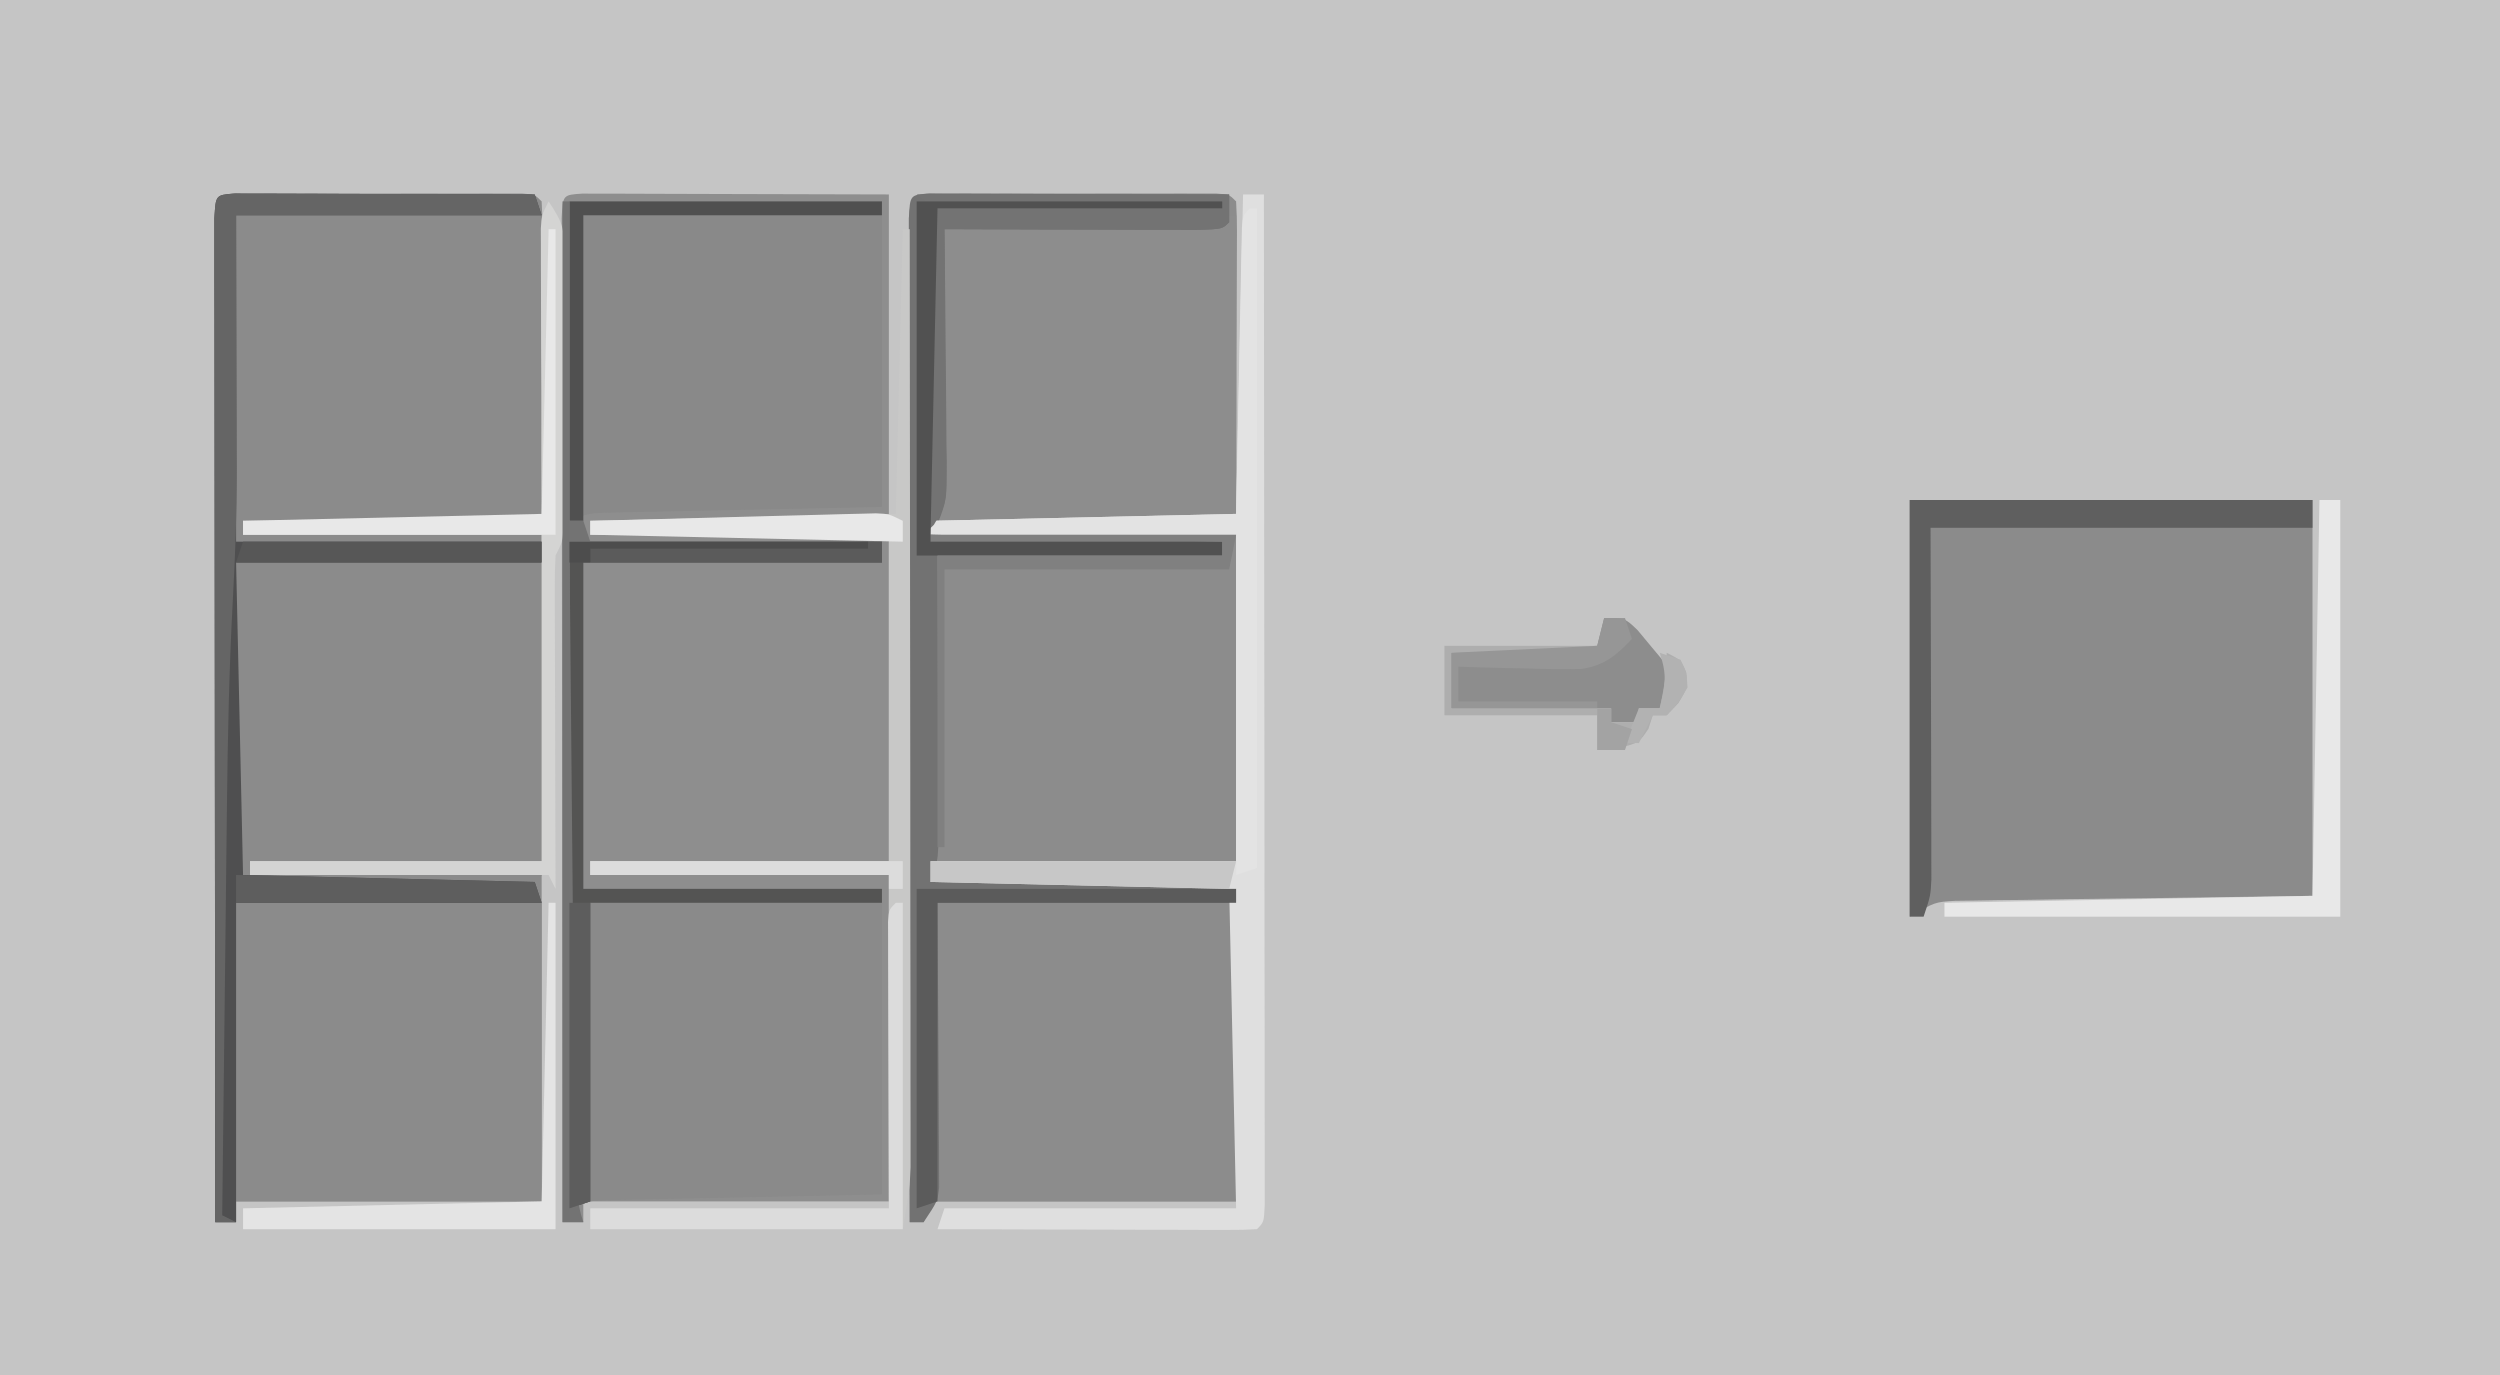
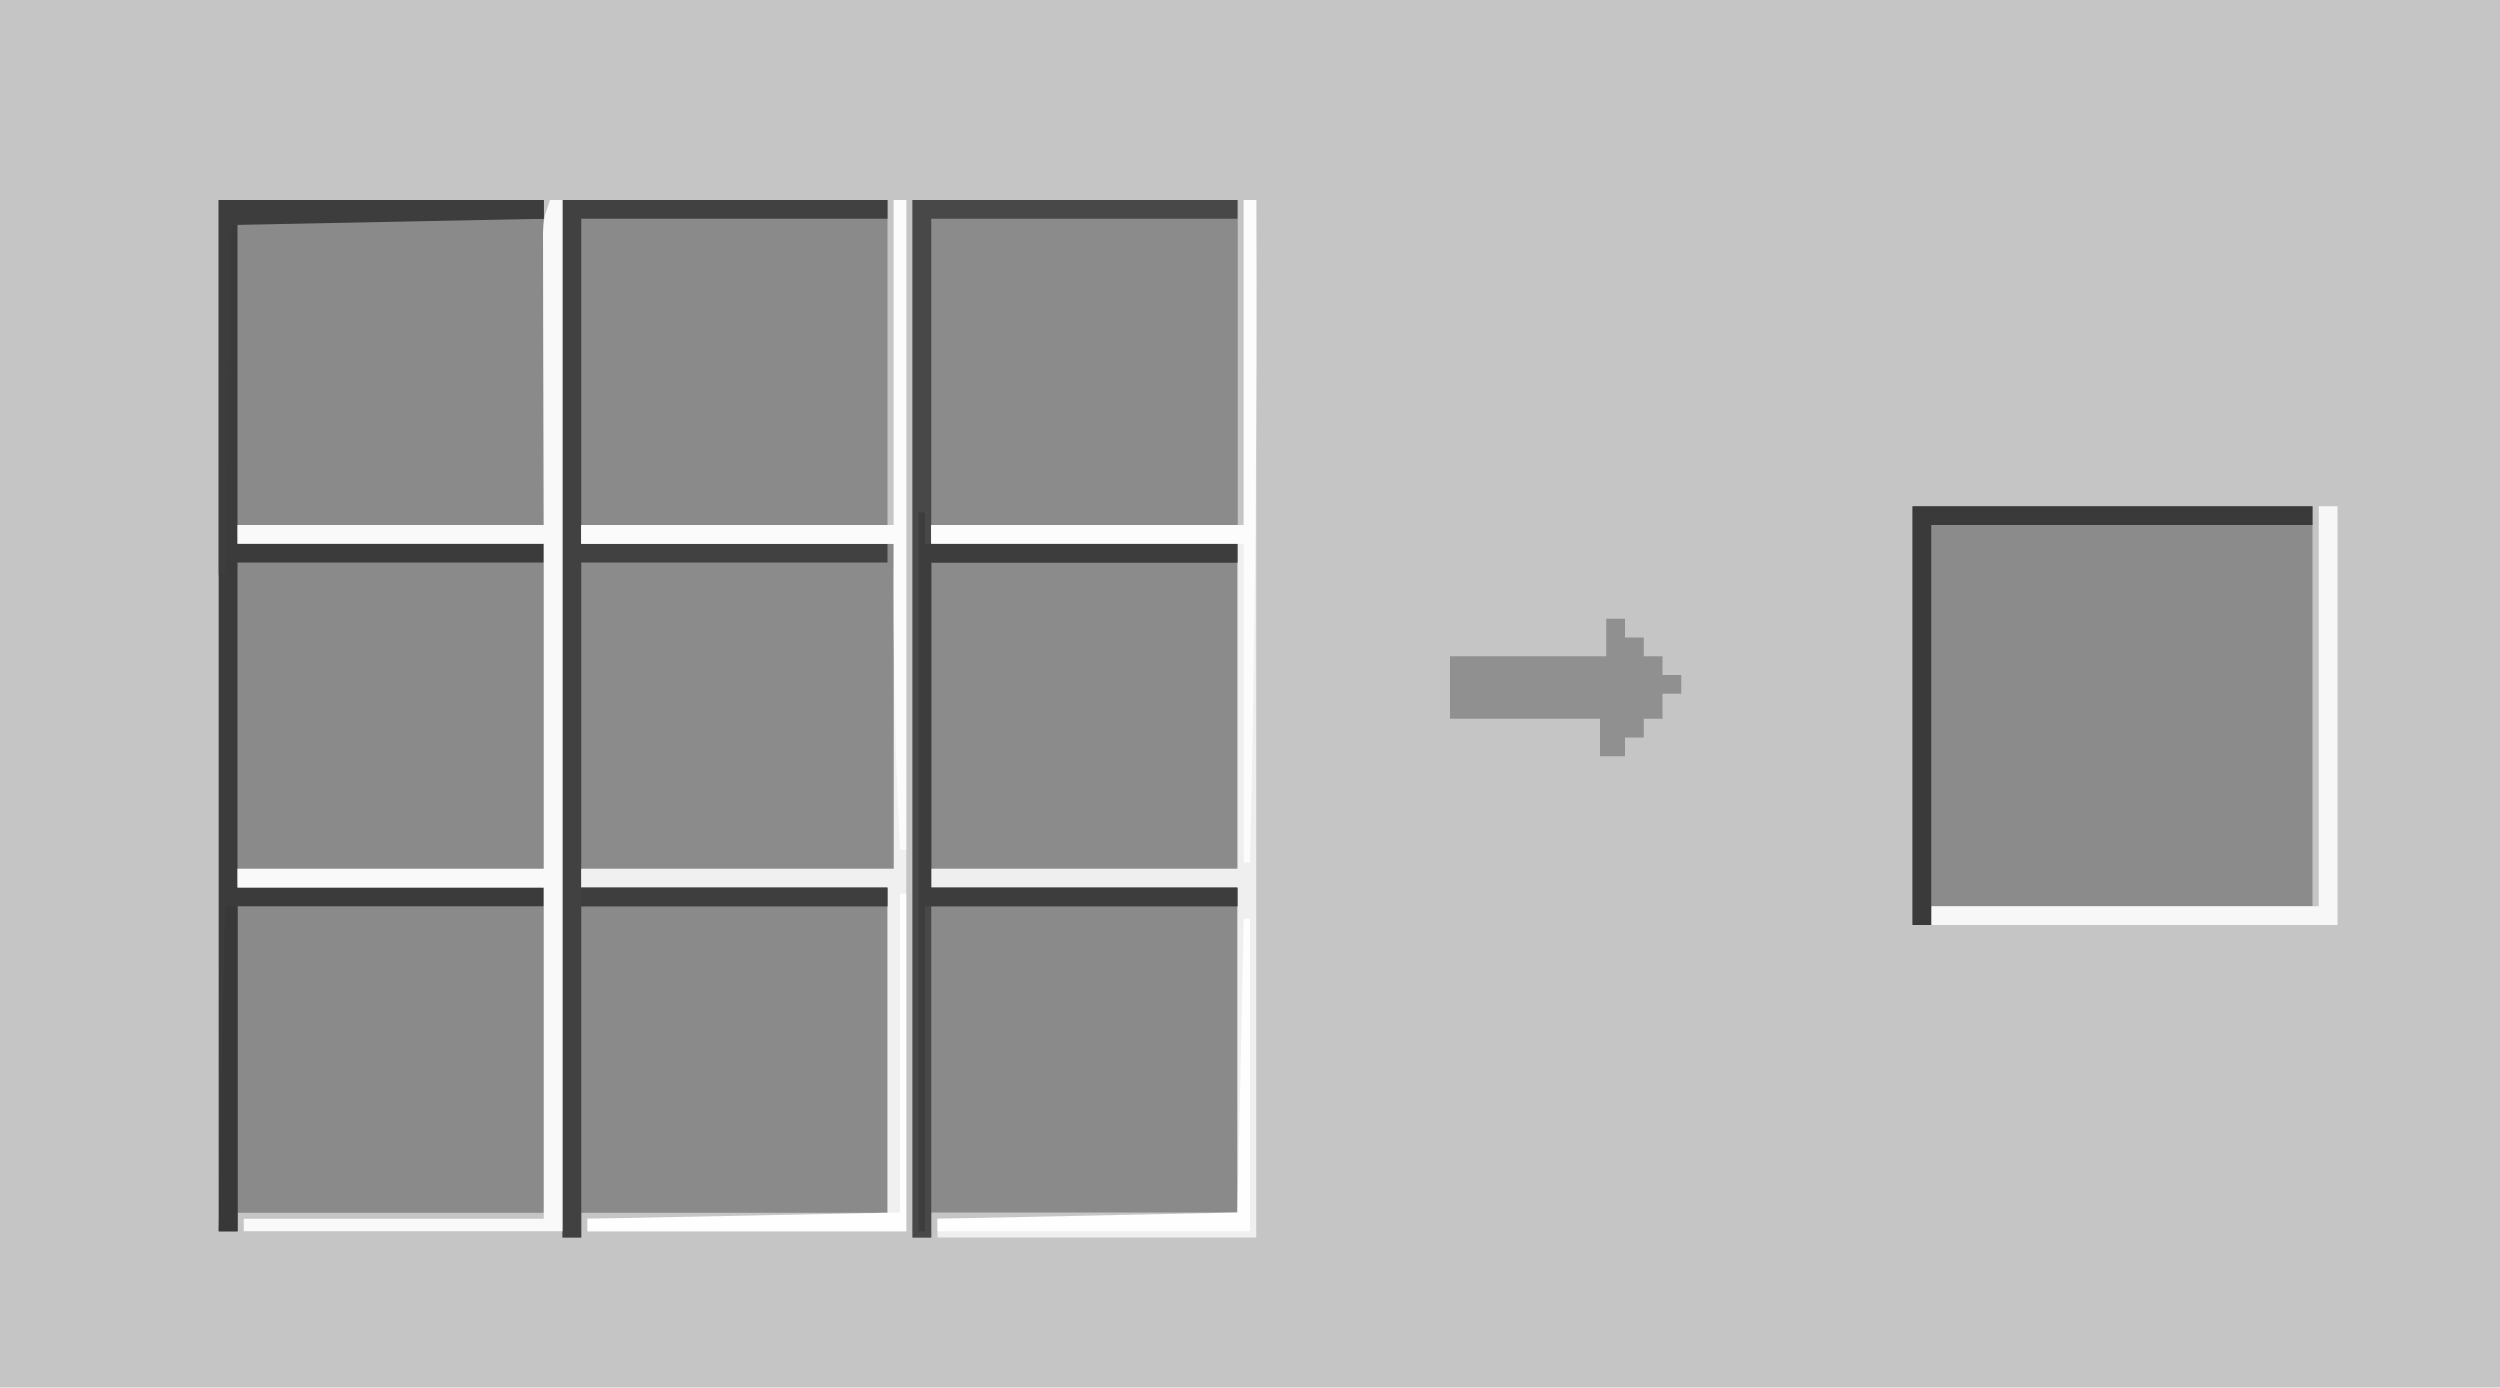
- <svg xmlns="http://www.w3.org/2000/svg" version="1.1" width="360" height="198">
-   <path d="M0 0 C118.8 0 237.6 0 360 0 C360 65.34 360 130.68 360 198 C241.2 198 122.4 198 0 198 C0 132.66 0 67.32 0 0 Z " fill="#C5C5C5" transform="translate(0,0)" />
-   <path d="M0 0 C1.35 -0 1.35 -0 2.72 -0.01 C4.18 -0.01 4.18 -0.01 5.68 -0 C6.67 -0 7.67 -0.01 8.69 -0.01 C10.8 -0.01 12.91 -0.01 15.02 -0 C18.26 0 21.5 -0 24.74 -0.01 C26.78 -0.01 28.82 -0.01 30.87 -0 C31.84 -0.01 32.82 -0.01 33.82 -0.01 C34.72 -0.01 35.62 -0 36.54 0 C37.73 0 37.73 0 38.95 0 C40.77 0.13 40.77 0.13 41.77 1.13 C41.86 2.57 41.89 4.02 41.89 5.47 C41.88 6.39 41.88 7.31 41.88 8.26 C41.88 9.26 41.87 10.26 41.87 11.29 C41.87 12.31 41.87 13.33 41.86 14.38 C41.86 17.65 41.85 20.92 41.83 24.19 C41.83 26.4 41.82 28.62 41.82 30.83 C41.81 36.26 41.79 41.7 41.77 47.13 C27.58 47.13 13.39 47.13 -1.23 47.13 C-1.23 47.79 -1.23 48.45 -1.23 49.13 C12.96 49.13 27.15 49.13 41.77 49.13 C41.77 64.64 41.77 80.15 41.77 96.13 C27.91 96.13 14.05 96.13 -0.23 96.13 C-0.23 96.79 -0.23 97.45 -0.23 98.13 C13.63 98.13 27.49 98.13 41.77 98.13 C41.77 113.64 41.77 129.15 41.77 145.13 C27.25 145.13 12.73 145.13 -2.23 145.13 C-2.23 146.12 -2.23 147.11 -2.23 148.13 C-3.22 148.13 -4.21 148.13 -5.23 148.13 C-5.25 128.98 -5.27 109.83 -5.28 90.68 C-5.29 81.79 -5.29 72.9 -5.3 64.01 C-5.31 56.26 -5.32 48.52 -5.32 40.77 C-5.32 36.67 -5.33 32.56 -5.33 28.46 C-5.34 24.6 -5.34 20.74 -5.34 16.88 C-5.34 15.46 -5.34 14.04 -5.35 12.62 C-5.35 10.69 -5.35 8.76 -5.35 6.83 C-5.35 5.75 -5.35 4.66 -5.35 3.55 C-5.14 -0.51 -3.64 0 0 0 Z " fill="#8B8B8B" transform="translate(36.22852,27.87061)" />
-   <path d="M0 0 C1.22 0 1.22 0 2.47 0.01 C3.87 0.01 3.87 0.01 5.3 0.01 C6.29 0.01 7.28 0.02 8.29 0.02 C9.65 0.02 9.65 0.02 11.03 0.03 C14.42 0.03 17.81 0.04 21.2 0.06 C28.77 0.08 36.33 0.1 44.13 0.12 C44.13 15.63 44.13 31.14 44.13 47.12 C29.94 47.12 15.75 47.12 1.13 47.12 C1.13 47.78 1.13 48.44 1.13 49.12 C15.32 49.12 29.51 49.12 44.13 49.12 C44.13 64.63 44.13 80.14 44.13 96.12 C29.94 96.12 15.75 96.12 1.13 96.12 C1.13 96.78 1.13 97.44 1.13 98.12 C15.32 98.12 29.51 98.12 44.13 98.12 C44.13 113.63 44.13 129.14 44.13 145.12 C29.61 145.12 15.09 145.12 0.13 145.12 C0.13 146.11 0.13 147.1 0.13 148.12 C-0.86 148.12 -1.85 148.12 -2.87 148.12 C-2.89 128.97 -2.91 109.82 -2.92 90.67 C-2.92 81.78 -2.93 72.89 -2.94 64 C-2.95 56.25 -2.96 48.51 -2.96 40.76 C-2.96 36.66 -2.97 32.55 -2.97 28.45 C-2.98 24.59 -2.98 20.73 -2.98 16.87 C-2.98 15.45 -2.98 14.03 -2.99 12.61 C-2.99 10.68 -2.99 8.75 -2.99 6.82 C-2.99 5.74 -2.99 4.65 -2.99 3.54 C-2.82 0.18 -2.82 0.18 0 0 Z " fill="#8E8E8E" transform="translate(83.86659,27.87975)" />
-   <path d="M0 0 C1.35 -0 1.35 -0 2.72 -0.01 C4.18 -0.01 4.18 -0.01 5.68 -0 C6.67 -0 7.67 -0.01 8.69 -0.01 C10.8 -0.01 12.91 -0.01 15.02 -0 C18.26 0 21.5 -0 24.74 -0.01 C26.78 -0.01 28.82 -0.01 30.87 -0 C31.84 -0.01 32.82 -0.01 33.82 -0.01 C34.72 -0.01 35.62 -0 36.54 0 C37.73 0 37.73 0 38.95 0 C40.77 0.13 40.77 0.13 41.77 1.13 C41.86 2.57 41.89 4.02 41.89 5.47 C41.88 6.39 41.88 7.31 41.88 8.26 C41.88 9.26 41.87 10.26 41.87 11.29 C41.87 12.31 41.87 13.33 41.86 14.38 C41.86 17.65 41.85 20.92 41.83 24.19 C41.83 26.4 41.82 28.62 41.82 30.83 C41.81 36.26 41.79 41.7 41.77 47.13 C27.25 47.13 12.73 47.13 -2.23 47.13 C-2.23 47.79 -2.23 48.45 -2.23 49.13 C12.29 49.13 26.81 49.13 41.77 49.13 C41.77 64.64 41.77 80.15 41.77 96.13 C27.25 96.13 12.73 96.13 -2.23 96.13 C-2.23 97.12 -2.23 98.11 -2.23 99.13 C-0.93 99.12 0.37 99.12 1.7 99.11 C6.5 99.1 11.29 99.08 16.09 99.07 C18.17 99.07 20.25 99.06 22.32 99.05 C25.31 99.04 28.29 99.04 31.27 99.03 C32.67 99.02 32.67 99.02 34.1 99.02 C34.96 99.02 35.82 99.02 36.71 99.02 C37.47 99.01 38.23 99.01 39.02 99.01 C40.77 99.13 40.77 99.13 41.77 100.13 C41.86 101.54 41.89 102.96 41.89 104.37 C41.88 105.27 41.88 106.18 41.88 107.1 C41.88 108.08 41.87 109.06 41.87 110.07 C41.87 111.07 41.87 112.07 41.86 113.09 C41.86 116.29 41.85 119.49 41.83 122.69 C41.83 124.86 41.82 127.02 41.82 129.18 C41.81 134.5 41.79 139.81 41.77 145.13 C27.25 145.13 12.73 145.13 -2.23 145.13 C-2.56 146.12 -2.89 147.11 -3.23 148.13 C-3.89 148.13 -4.55 148.13 -5.23 148.13 C-5.25 128.98 -5.27 109.83 -5.28 90.68 C-5.29 81.79 -5.29 72.9 -5.3 64.01 C-5.31 56.26 -5.32 48.52 -5.32 40.77 C-5.32 36.67 -5.33 32.56 -5.33 28.46 C-5.34 24.6 -5.34 20.74 -5.34 16.88 C-5.34 15.46 -5.34 14.04 -5.35 12.62 C-5.35 10.69 -5.35 8.76 -5.35 6.83 C-5.35 5.75 -5.35 4.66 -5.35 3.55 C-5.14 -0.51 -3.64 0 0 0 Z " fill="#8C8C8C" transform="translate(136.2285,27.87061)" />
-   <path d="M0 0 C19.14 0 38.28 0 58 0 C58 18.81 58 37.62 58 57 C31.25 57.38 31.25 57.38 22.82 57.48 C20.61 57.51 18.41 57.55 16.2 57.59 C14.48 57.6 14.48 57.6 12.73 57.62 C11.64 57.64 10.54 57.66 9.41 57.68 C8.46 57.69 7.51 57.71 6.53 57.72 C3.64 57.89 3.64 57.89 0 60 C0 40.2 0 20.4 0 0 Z " fill="#8B8B8B" transform="translate(275,72)" />
-   <path d="M0 0 C14.85 0 29.7 0 45 0 C45 0.99 45 1.98 45 3 C30.81 3 16.62 3 2 3 C2 18.51 2 34.02 2 50 C16.19 50 30.38 50 45 50 C45 64.52 45 79.04 45 94 C24.19 94.44 24.19 94.44 17.63 94.57 C15.91 94.61 14.2 94.64 12.48 94.68 C11.14 94.71 11.14 94.71 9.78 94.73 C8.5 94.76 8.5 94.76 7.2 94.79 C6.09 94.82 6.09 94.82 4.96 94.84 C2.78 94.94 2.78 94.94 0 96 C0 64.32 0 32.64 0 0 Z " fill="#8A8A8A" transform="translate(82,78)" />
-   <path d="M0 0 C14.85 0 29.7 0 45 0 C45 14.52 45 29.04 45 44 C24.19 44.44 24.19 44.44 17.63 44.57 C15.91 44.61 14.2 44.64 12.48 44.68 C11.59 44.7 10.7 44.72 9.78 44.73 C8.93 44.75 8.07 44.77 7.2 44.79 C6.09 44.82 6.09 44.82 4.96 44.84 C2.78 44.94 2.78 44.94 0 46 C0 30.82 0 15.64 0 0 Z " fill="#898989" transform="translate(82,29)" />
-   <path d="M0 0 C14.52 0 29.04 0 44 0 C44 14.19 44 28.38 44 43 C30.14 43 16.28 43 2 43 C2 43.66 2 44.32 2 45 C15.86 45 29.72 45 44 45 C43.5 45.99 43.5 45.99 43 47 C37.04 46.88 31.07 46.76 25.11 46.63 C23.08 46.58 21.05 46.54 19.02 46.5 C16.11 46.45 13.2 46.38 10.29 46.32 C9.37 46.3 8.46 46.28 7.52 46.27 C1.11 46.11 1.11 46.11 0 45 C-0.09 43.59 -0.12 42.17 -0.11 40.76 C-0.11 39.85 -0.11 38.95 -0.11 38.03 C-0.11 37.05 -0.1 36.07 -0.1 35.06 C-0.1 34.06 -0.09 33.06 -0.09 32.04 C-0.09 28.84 -0.08 25.64 -0.06 22.44 C-0.06 20.27 -0.05 18.11 -0.05 15.95 C-0.04 10.63 -0.02 5.32 0 0 Z " fill="#8B8B8B" transform="translate(34,81)" />
-   <path d="M0 0 C14.52 0 29.04 0 44 0 C44 14.19 44 28.38 44 43 C29.48 43 14.96 43 0 43 C0 28.81 0 14.62 0 0 Z " fill="#8B8B8B" transform="translate(34,130)" />
-   <path d="M0 0 C14.19 0 28.38 0 43 0 C43 14.19 43 28.38 43 43 C28.81 43 14.62 43 0 43 C0 28.81 0 14.62 0 0 Z " fill="#8C8C8C" transform="translate(135,130)" />
-   <path d="M0 0 C0.33 0 0.66 0 1 0 C1 14.52 1 29.04 1 44 C-13.19 44 -27.38 44 -42 44 C-41.67 30.14 -41.34 16.28 -41 2 C-21.06 1.56 -21.06 1.56 -14.76 1.43 C-13.12 1.39 -11.49 1.36 -9.85 1.32 C-8.99 1.3 -8.13 1.28 -7.25 1.27 C-3.3 1.55 -3.3 1.55 0 0 Z " fill="#8D8D8D" transform="translate(177,31)" />
-   <path d="M0 0 C0.8 0 1.59 0 2.42 0.01 C3.32 0.01 4.22 0.01 5.15 0.01 C6.12 0.01 7.1 0.02 8.11 0.02 C9.11 0.02 10.11 0.03 11.14 0.03 C14.33 0.03 17.53 0.05 20.73 0.06 C22.9 0.06 25.06 0.07 27.22 0.07 C32.54 0.08 37.86 0.1 43.17 0.12 C43.17 1.44 43.17 2.76 43.17 4.12 C42.17 5.12 42.17 5.12 38.39 5.23 C36.7 5.23 35.01 5.23 33.32 5.22 C31.99 5.22 31.99 5.22 30.64 5.21 C27.79 5.21 24.95 5.2 22.11 5.18 C20.19 5.18 18.26 5.17 16.34 5.17 C11.62 5.16 6.89 5.14 2.17 5.12 C2.18 6.31 2.19 7.49 2.2 8.71 C2.24 13.12 2.26 17.53 2.28 21.94 C2.29 23.84 2.3 25.75 2.32 27.65 C2.35 30.4 2.36 33.14 2.37 35.88 C2.38 36.73 2.39 37.58 2.4 38.46 C2.4 39.26 2.4 40.06 2.4 40.88 C2.4 41.58 2.41 42.28 2.41 43 C2.17 45.12 2.17 45.12 0.17 50.12 C14.03 50.12 27.89 50.12 42.17 50.12 C42.17 50.78 42.17 51.44 42.17 52.12 C28.64 52.12 15.11 52.12 1.17 52.12 C1.18 55.26 1.19 58.4 1.21 61.64 C1.21 64.68 1.22 67.72 1.23 70.75 C1.23 72.87 1.24 74.98 1.25 77.1 C1.26 80.13 1.26 83.17 1.27 86.2 C1.27 87.15 1.28 88.1 1.28 89.07 C1.28 89.95 1.28 90.83 1.28 91.74 C1.29 92.52 1.29 93.29 1.29 94.09 C1.17 96.12 1.17 96.12 0.17 99.12 C14.36 99.12 28.55 99.12 43.17 99.12 C43.5 100.11 43.83 101.1 44.17 102.12 C29.98 102.12 15.79 102.12 1.17 102.12 C1.25 116.14 1.25 116.14 1.35 130.15 C1.36 131.91 1.36 133.66 1.37 135.42 C1.38 136.79 1.38 136.79 1.4 138.19 C1.4 139.06 1.4 139.93 1.4 140.83 C1.4 141.59 1.41 142.35 1.41 143.13 C1.17 145.12 1.17 145.12 -0.83 148.12 C-1.49 148.12 -2.15 148.12 -2.83 148.12 C-2.85 128.97 -2.87 109.82 -2.88 90.67 C-2.89 81.78 -2.89 72.89 -2.9 64 C-2.91 56.25 -2.92 48.51 -2.92 40.76 C-2.92 36.66 -2.93 32.55 -2.93 28.45 C-2.94 24.59 -2.94 20.73 -2.94 16.87 C-2.94 15.45 -2.94 14.03 -2.95 12.61 C-2.95 10.68 -2.95 8.75 -2.95 6.82 C-2.95 5.74 -2.95 4.65 -2.95 3.54 C-2.78 0.18 -2.78 0.18 0 0 Z " fill="#727272" transform="translate(133.8286,27.87975)" />
-   <path d="M0 0 C0.99 0 1.98 0 3 0 C3.02 19.28 3.04 38.56 3.05 57.84 C3.06 66.79 3.06 75.74 3.08 84.69 C3.09 92.49 3.09 100.29 3.09 108.09 C3.1 112.22 3.1 116.35 3.11 120.49 C3.11 124.37 3.11 128.25 3.11 132.14 C3.11 133.57 3.12 135 3.12 136.43 C3.12 138.37 3.12 140.32 3.12 142.26 C3.12 143.35 3.12 144.44 3.12 145.57 C3 148 3 148 2 149 C0.56 149.09 -0.89 149.12 -2.34 149.11 C-3.72 149.11 -3.72 149.11 -5.13 149.11 C-6.13 149.11 -7.13 149.1 -8.16 149.1 C-9.18 149.1 -10.2 149.09 -11.25 149.09 C-14.52 149.09 -17.79 149.08 -21.06 149.06 C-23.27 149.06 -25.49 149.05 -27.7 149.05 C-33.13 149.04 -38.57 149.02 -44 149 C-43.67 148.01 -43.34 147.02 -43 146 C-29.14 146 -15.28 146 -1 146 C-1.33 130.82 -1.66 115.64 -2 100 C-16.19 99.67 -30.38 99.34 -45 99 C-45 98.01 -45 97.02 -45 96 C-30.48 96 -15.96 96 -1 96 C-1 80.49 -1 64.98 -1 49 C-15.52 49 -30.04 49 -45 49 C-45 48.34 -45 47.68 -45 47 C-30.48 46.67 -15.96 46.34 -1 46 C-0.67 30.82 -0.34 15.64 0 0 Z " fill="#DFDFDF" transform="translate(179,28)" />
-   <path d="M0 0 C0.8 0 1.59 0 2.42 0.01 C3.32 0.01 4.22 0.01 5.15 0.01 C6.12 0.01 7.1 0.02 8.11 0.02 C9.11 0.02 10.11 0.03 11.14 0.03 C14.33 0.03 17.53 0.05 20.73 0.06 C22.9 0.06 25.06 0.07 27.22 0.07 C32.54 0.08 37.86 0.1 43.17 0.12 C43.67 1.61 43.67 1.61 44.17 3.12 C29.65 3.12 15.13 3.12 0.17 3.12 C0.17 18.63 0.17 34.14 0.17 50.12 C14.69 50.12 29.21 50.12 44.17 50.12 C44.17 51.11 44.17 52.1 44.17 53.12 C29.65 53.12 15.13 53.12 0.17 53.12 C0.5 67.97 0.83 82.82 1.17 98.12 C15.03 98.45 28.89 98.78 43.17 99.12 C43.5 100.11 43.83 101.1 44.17 102.12 C29.65 102.12 15.13 102.12 0.17 102.12 C0.17 117.3 0.17 132.48 0.17 148.12 C-0.82 148.12 -1.81 148.12 -2.83 148.12 C-2.85 128.97 -2.87 109.82 -2.88 90.67 C-2.89 81.78 -2.89 72.89 -2.9 64 C-2.91 56.25 -2.92 48.51 -2.92 40.76 C-2.92 36.66 -2.93 32.55 -2.93 28.45 C-2.94 24.59 -2.94 20.73 -2.94 16.87 C-2.94 15.45 -2.94 14.03 -2.95 12.61 C-2.95 10.68 -2.95 8.75 -2.95 6.82 C-2.95 5.74 -2.95 4.65 -2.95 3.54 C-2.78 0.18 -2.78 0.18 0 0 Z " fill="#4F4F50" transform="translate(33.82863,27.87975)" />
-   <path d="M0 0 C0.33 0 0.66 0 1 0 C1.02 17.89 1.04 35.78 1.05 53.67 C1.06 61.97 1.06 70.28 1.08 78.59 C1.09 85.83 1.09 93.07 1.09 100.31 C1.1 104.14 1.1 107.98 1.11 111.81 C1.11 115.42 1.11 119.03 1.11 122.64 C1.11 124.59 1.12 126.54 1.12 128.5 C1.12 129.67 1.12 130.83 1.12 132.04 C1.12 133.05 1.12 134.06 1.12 135.11 C1 138 1 138 0 144 C-14.85 144 -29.7 144 -45 144 C-45 143.01 -45 142.02 -45 141 C-30.81 141 -16.62 141 -2 141 C-2 125.16 -2 109.32 -2 93 C-16.19 93 -30.38 93 -45 93 C-45 92.34 -45 91.68 -45 91 C-30.81 91 -16.62 91 -2 91 C-2 75.49 -2 59.98 -2 44 C-16.19 44 -30.38 44 -45 44 C-45 43.34 -45 42.68 -45 42 C-30.48 41.67 -15.96 41.34 -1 41 C-0.67 27.47 -0.34 13.94 0 0 Z " fill="#C8C8C7" transform="translate(130,33)" />
-   <path d="M0 0 C14.85 0 29.7 0 45 0 C45 0.99 45 1.98 45 3 C30.81 3 16.62 3 2 3 C2 18.51 2 34.02 2 50 C16.19 50 30.38 50 45 50 C45 50.66 45 51.32 45 52 C31.14 52 17.28 52 3 52 C3 66.19 3 80.38 3 95 C1.52 95.5 1.52 95.5 0 96 C0 64.32 0 32.64 0 0 Z " fill="#545453" transform="translate(82,78)" />
-   <path d="M0 0 C2.11 3.17 2.25 3.92 2.24 7.53 C2.25 8.9 2.25 8.9 2.25 10.3 C2.25 11.29 2.24 12.27 2.23 13.29 C2.23 14.3 2.23 15.31 2.23 16.35 C2.23 18.49 2.22 20.63 2.21 22.77 C2.19 26.05 2.19 29.34 2.19 32.62 C2.18 34.7 2.17 36.77 2.17 38.85 C2.17 39.83 2.17 40.82 2.16 41.84 C2.16 42.75 2.15 43.66 2.15 44.6 C2.14 45.8 2.14 45.8 2.13 47.03 C2 49 2 49 1 51 C0.91 52.54 0.88 54.09 0.89 55.63 C0.89 56.59 0.89 57.55 0.89 58.54 C0.89 59.58 0.9 60.62 0.9 61.7 C0.9 62.76 0.91 63.82 0.91 64.92 C0.91 68.32 0.92 71.72 0.94 75.12 C0.94 77.43 0.95 79.73 0.95 82.04 C0.96 87.69 0.98 93.35 1 99 C0.67 98.34 0.34 97.68 0 97 C-14.19 97 -28.38 97 -43 97 C-43 96.34 -43 95.68 -43 95 C-29.14 95 -15.28 95 -1 95 C-1 79.49 -1 63.98 -1 48 C-15.19 48 -29.38 48 -44 48 C-44 47.34 -44 46.68 -44 46 C-29.81 46 -15.62 46 -1 46 C-1.01 42.85 -1.02 39.69 -1.04 36.45 C-1.04 33.4 -1.05 30.36 -1.05 27.31 C-1.06 25.19 -1.07 23.07 -1.08 20.95 C-1.09 17.91 -1.09 14.86 -1.1 11.82 C-1.1 10.87 -1.11 9.92 -1.11 8.94 C-1.11 8.05 -1.11 7.17 -1.11 6.27 C-1.12 5.49 -1.12 4.71 -1.12 3.91 C-1 2 -1 2 0 0 Z " fill="#D4D4D3" transform="translate(79,29)" />
-   <path d="M0 0 C0.8 0 1.59 0 2.42 0.01 C3.32 0.01 4.22 0.01 5.15 0.01 C6.12 0.01 7.1 0.02 8.11 0.02 C9.11 0.02 10.11 0.03 11.14 0.03 C14.33 0.03 17.53 0.05 20.73 0.06 C22.9 0.06 25.06 0.07 27.22 0.07 C32.54 0.08 37.86 0.1 43.17 0.12 C43.67 1.61 43.67 1.61 44.17 3.12 C29.65 3.12 15.13 3.12 0.17 3.12 C0.21 17.36 0.21 17.36 0.26 31.6 C0.26 33.43 0.27 35.27 0.27 37.1 C0.27 38 0.28 38.89 0.28 39.8 C0.29 46.11 0.02 52.39 -0.31 58.68 C-0.84 68.5 -1.04 78.3 -1.15 88.14 C-1.17 89.86 -1.19 91.58 -1.21 93.3 C-1.26 97.75 -1.31 102.2 -1.36 106.65 C-1.41 111.22 -1.47 115.8 -1.52 120.37 C-1.63 129.29 -1.73 138.2 -1.83 147.12 C-1.17 147.45 -0.51 147.78 0.17 148.12 C-0.82 148.12 -1.81 148.12 -2.83 148.12 C-2.85 128.97 -2.87 109.82 -2.88 90.67 C-2.89 81.78 -2.89 72.89 -2.9 64 C-2.91 56.25 -2.92 48.51 -2.92 40.76 C-2.92 36.66 -2.93 32.55 -2.93 28.45 C-2.94 24.59 -2.94 20.73 -2.94 16.87 C-2.94 15.45 -2.94 14.03 -2.95 12.61 C-2.95 10.68 -2.95 8.75 -2.95 6.82 C-2.95 5.74 -2.95 4.65 -2.95 3.54 C-2.78 0.18 -2.78 0.18 0 0 Z " fill="#656565" transform="translate(33.82863,27.87975)" />
-   <path d="M0 0 C19.14 0 38.28 0 58 0 C58 1.32 58 2.64 58 4 C39.85 4 21.7 4 3 4 C3.04 21.31 3.04 21.31 3.09 38.61 C3.09 40.78 3.1 42.95 3.1 45.11 C3.1 46.24 3.11 47.37 3.11 48.53 C3.11 49.61 3.11 50.69 3.11 51.79 C3.12 52.73 3.12 53.66 3.12 54.63 C3 57 3 57 2 60 C1.34 60 0.68 60 0 60 C0 40.2 0 20.4 0 0 Z " fill="#5F5F5F" transform="translate(275,72)" />
-   <path d="M0 0 C0.33 0 0.66 0 1 0 C1 31.35 1 62.7 1 95 C0.01 95.33 -0.98 95.66 -2 96 C-2 79.83 -2 63.66 -2 47 C-16.52 47 -31.04 47 -46 47 C-46 46.34 -46 45.68 -46 45 C-31.48 44.67 -16.96 44.34 -2 44 C-1.71 29.89 -1.71 29.89 -1.43 15.79 C-1.39 14.03 -1.36 12.27 -1.32 10.5 C-1.3 9.58 -1.28 8.66 -1.27 7.71 C-1.25 6.83 -1.23 5.96 -1.21 5.06 C-1.19 4.3 -1.17 3.54 -1.16 2.75 C-1 1 -1 1 0 0 Z " fill="#E3E3E3" transform="translate(180,30)" />
-   <path d="M0 0 C0.99 0 1.98 0 3 0 C3 19.8 3 39.6 3 60 C-15.81 60 -34.62 60 -54 60 C-54 59.34 -54 58.68 -54 58 C-36.51 57.67 -19.02 57.34 -1 57 C-0.67 38.19 -0.34 19.38 0 0 Z " fill="#E8E8E8" transform="translate(334,72)" />
-   <path d="M0 0 C3 0 3 0 4.82 1.75 C5.75 2.86 5.75 2.86 6.69 4 C7.31 4.74 7.93 5.48 8.57 6.25 C9.28 7.12 9.28 7.12 10 8 C9.34 9.65 8.68 11.3 8 13 C7.01 13 6.02 13 5 13 C5 13.66 5 14.32 5 15 C3.68 15 2.36 15 1 15 C1 14.34 1 13.68 1 13 C-6.59 13 -14.18 13 -22 13 C-22 10.36 -22 7.72 -22 5 C-11.6 4.5 -11.6 4.5 -1 4 C-0.67 2.68 -0.34 1.36 0 0 Z " fill="#8D8D8D" transform="translate(231,89)" />
-   <path d="M0 0 C14.85 0 29.7 0 45 0 C45 1.32 45 2.64 45 4 C44 5 44 5 40.21 5.11 C38.53 5.11 36.84 5.11 35.15 5.1 C33.82 5.1 33.82 5.1 32.47 5.09 C29.62 5.09 26.78 5.08 23.94 5.06 C22.01 5.06 20.09 5.05 18.17 5.05 C13.45 5.04 8.72 5.02 4 5 C4.02 6.19 4.03 7.38 4.05 8.61 C4.1 13.03 4.14 17.45 4.16 21.87 C4.18 23.78 4.2 25.7 4.23 27.61 C4.26 30.36 4.28 33.11 4.29 35.86 C4.31 36.71 4.32 37.57 4.34 38.45 C4.34 44.42 4.34 44.42 2.48 47.57 C1.99 48.04 1.5 48.51 1 49 C1.12 42.63 1.24 36.26 1.37 29.88 C1.42 27.71 1.46 25.55 1.5 23.38 C1.55 20.26 1.62 17.15 1.68 14.04 C1.7 13.07 1.72 12.09 1.73 11.09 C1.75 10.19 1.77 9.29 1.79 8.36 C1.81 7.56 1.83 6.77 1.84 5.95 C2 4 2 4 3 2 C2.01 1.34 1.02 0.68 0 0 Z " fill="#737373" transform="translate(132,28)" />
-   <path d="M0 0 C14.52 0 29.04 0 44 0 C44 0.33 44 0.66 44 1 C30.47 1 16.94 1 3 1 C2.67 16.51 2.34 32.02 2 48 C15.86 48.33 29.72 48.66 44 49 C44 49.66 44 50.32 44 51 C29.48 51 14.96 51 0 51 C0 34.17 0 17.34 0 0 Z " fill="#515151" transform="translate(132,29)" />
-   <path d="M0 0 C15.18 0 30.36 0 46 0 C46 0.66 46 1.32 46 2 C31.81 2 17.62 2 3 2 C3 16.19 3 30.38 3 45 C1.51 45.5 1.51 45.5 0 46 C0 30.82 0 15.64 0 0 Z " fill="#5B5B5B" transform="translate(132,128)" />
-   <path d="M0 0 C0.33 0 0.66 0 1 0 C1 15.51 1 31.02 1 47 C-13.85 47 -28.7 47 -44 47 C-44 46.01 -44 45.02 -44 44 C-29.81 44 -15.62 44 -1 44 C-1.04 29.89 -1.04 29.89 -1.09 15.79 C-1.09 14.03 -1.1 12.27 -1.1 10.5 C-1.1 9.58 -1.11 8.66 -1.11 7.71 C-1.11 6.4 -1.11 6.4 -1.11 5.06 C-1.12 4.3 -1.12 3.54 -1.12 2.75 C-1 1 -1 1 0 0 Z " fill="#DCDCDC" transform="translate(129,130)" />
-   <path d="M0 0 C0.33 0 0.66 0 1 0 C1 15.51 1 31.02 1 47 C-13.85 47 -28.7 47 -44 47 C-44 46.01 -44 45.02 -44 44 C-29.81 43.67 -15.62 43.34 -1 43 C-0.67 28.81 -0.34 14.62 0 0 Z " fill="#E4E4E4" transform="translate(79,130)" />
-   <path d="M0 0 C14.85 0 29.7 0 45 0 C45 0.66 45 1.32 45 2 C30.81 2 16.62 2 2 2 C2 16.52 2 31.04 2 46 C1.34 46 0.68 46 0 46 C0 30.82 0 15.64 0 0 Z " fill="#505050" transform="translate(82,29)" />
-   <path d="M0 0 C14.52 0 29.04 0 44 0 C43.67 1.65 43.34 3.3 43 5 C29.47 5 15.94 5 2 5 C2 18.2 2 31.4 2 45 C1.67 45 1.34 45 1 45 C1 31.14 1 17.28 1 3 C14.53 3 28.06 3 42 3 C42 2.34 42 1.68 42 1 C28.14 1 14.28 1 0 1 C0 0.67 0 0.34 0 0 Z " fill="#808080" transform="translate(134,77)" />
-   <path d="M0 0 C0.33 0 0.66 0 1 0 C1 15.18 1 30.36 1 46 C1.66 46 2.32 46 3 46 C3.33 46.99 3.66 47.98 4 49 C3.01 49 2.02 49 1 49 C1.11 61.33 1.22 73.67 1.34 86 C1.39 91.73 1.45 97.46 1.5 103.19 C1.54 108.71 1.6 114.23 1.65 119.76 C1.67 121.87 1.69 123.98 1.71 126.09 C1.73 129.04 1.76 131.99 1.79 134.94 C1.8 135.82 1.81 136.69 1.81 137.6 C1.85 140.97 1.93 143.78 3 147 C2.01 147 1.02 147 0 147 C0 98.49 0 49.98 0 0 Z " fill="#737373" transform="translate(81,29)" />
-   <path d="M0 0 C14.52 0 29.04 0 44 0 C43.67 1.32 43.34 2.64 43 4 C28.81 3.67 14.62 3.34 0 3 C0 2.01 0 1.02 0 0 Z " fill="#C7C7C7" transform="translate(134,124)" />
-   <path d="M0 0 C0.33 0 0.66 0 1 0 C1 14.52 1 29.04 1 44 C-13.85 44 -28.7 44 -44 44 C-44 43.34 -44 42.68 -44 42 C-29.81 41.67 -15.62 41.34 -1 41 C-0.67 27.47 -0.34 13.94 0 0 Z " fill="#E8E8E8" transform="translate(79,33)" />
-   <path d="M0 0 C14.19 0.33 28.38 0.66 43 1 C43.5 2.49 43.5 2.49 44 4 C29.48 4 14.96 4 0 4 C0 2.68 0 1.36 0 0 Z " fill="#5E5E5E" transform="translate(34,126)" />
-   <path d="M0 0 C0.99 0 1.98 0 3 0 C3 14.19 3 28.38 3 43 C1.52 43.5 1.52 43.5 0 44 C0 29.48 0 14.96 0 0 Z " fill="#5D5D5D" transform="translate(82,130)" />
-   <path d="M0 0 C14.19 0 28.38 0 43 0 C43 0.99 43 1.98 43 3 C28.48 3 13.96 3 -1 3 C-0.67 2.01 -0.34 1.02 0 0 Z " fill="#575757" transform="translate(35,78)" />
-   <path d="M0 0 C7.26 0 14.52 0 22 0 C22 0.33 22 0.66 22 1 C15.07 1 8.14 1 1 1 C1 3.64 1 6.28 1 9 C8.59 9 16.18 9 24 9 C24 9.66 24 10.32 24 11 C25.32 11 26.64 11 28 11 C28 10.34 28 9.68 28 9 C28.99 9 29.98 9 31 9 C31.6 6.24 32 3.84 32 1 C34 2 34 2 34.81 3.81 C35 6 35 6 33.69 8.25 C33.13 8.83 32.57 9.41 32 10 C31.34 10 30.68 10 30 10 C29.69 10.96 29.69 10.96 29.38 11.94 C28 14 28 14 24.88 14.75 C23.45 14.87 23.45 14.87 22 15 C22 13.35 22 11.7 22 10 C14.74 10 7.48 10 0 10 C0 6.7 0 3.4 0 0 Z " fill="#AEAEAE" transform="translate(208,93)" />
-   <path d="M0 0 C14.85 0 29.7 0 45 0 C45 1.32 45 2.64 45 4 C44.34 4 43.68 4 43 4 C43 3.34 43 2.68 43 2 C28.81 2 14.62 2 0 2 C0 1.34 0 0.68 0 0 Z " fill="#DCDCDC" transform="translate(85,124)" />
-   <path d="M0 0 C0 0.99 0 1.98 0 3 C-14.85 2.67 -29.7 2.34 -45 2 C-45 1.34 -45 0.68 -45 0 C-38.91 -0.17 -32.83 -0.33 -26.74 -0.48 C-24.67 -0.54 -22.59 -0.59 -20.52 -0.65 C-17.55 -0.73 -14.58 -0.81 -11.6 -0.88 C-10.67 -0.91 -9.74 -0.93 -8.78 -0.96 C-7.92 -0.98 -7.06 -1 -6.17 -1.02 C-5.41 -1.04 -4.66 -1.06 -3.87 -1.08 C-2 -1 -2 -1 0 0 Z " fill="#E8E8E8" transform="translate(130,75)" />
-   <path d="M0 0 C0 0.99 0 1.98 0 3 C-13.86 3 -27.72 3 -42 3 C-42 2.34 -42 1.68 -42 1 C-36.34 0.86 -30.68 0.71 -25.02 0.57 C-23.09 0.52 -21.17 0.48 -19.24 0.43 C-16.48 0.36 -13.71 0.29 -10.95 0.22 C-10.08 0.2 -9.22 0.18 -8.33 0.15 C-2.23 0 -2.23 0 0 0 Z " fill="#5B5B5B" transform="translate(127,78)" />
-   <path d="M0 0 C0.99 0 1.98 0 3 0 C3.33 0.99 3.66 1.98 4 3 C1.78 5.37 -0.02 6.86 -3.29 7.33 C-5.97 7.39 -8.63 7.35 -11.31 7.25 C-12.24 7.23 -13.18 7.21 -14.13 7.2 C-16.42 7.15 -18.71 7.08 -21 7 C-21 8.65 -21 10.3 -21 12 C-14.4 12 -7.8 12 -1 12 C-1 12.33 -1 12.66 -1 13 C-7.93 13 -14.86 13 -22 13 C-22 10.36 -22 7.72 -22 5 C-11.6 4.5 -11.6 4.5 -1 4 C-0.67 2.68 -0.34 1.36 0 0 Z " fill="#969696" transform="translate(231,89)" />
-   <path d="M0 0 C14.19 0 28.38 0 43 0 C43 0.33 43 0.66 43 1 C29.8 1 16.6 1 3 1 C3 1.66 3 2.32 3 3 C2.01 3 1.02 3 0 3 C0 2.01 0 1.02 0 0 Z " fill="#4D4D4D" transform="translate(82,78)" />
-   <path d="M0 0 C0.99 0.33 1.98 0.66 3 1 C3.88 2.81 3.88 2.81 4 5 C2.69 7.25 2.69 7.25 1 9 C0.34 9 -0.32 9 -1 9 C-1.66 10.32 -2.32 11.64 -3 13 C-3.66 13 -4.32 13 -5 13 C-4.34 11.35 -3.68 9.7 -3 8 C-2.01 8 -1.02 8 0 8 C0.8 4.71 1.1 3.29 0 0 Z " fill="#B2B2B2" transform="translate(239,94)" />
-   <path d="M0 0 C0.66 0 1.32 0 2 0 C2 0.66 2 1.32 2 2 C2.99 2.33 3.98 2.66 5 3 C4.67 3.99 4.34 4.98 4 6 C2.68 6 1.36 6 0 6 C0 4.02 0 2.04 0 0 Z " fill="#A3A3A3" transform="translate(230,102)" />
+ <svg xmlns="http://www.w3.org/2000/svg" version="1.1" width="400" height="222">
+   <path d="M0 0 C132 0 264 0 400 0 C400 73.26 400 146.52 400 222 C268 222 136 222 0 222 C0 148.74 0 75.48 0 0 Z " fill="#C5C5C5" transform="translate(0,0)" />
+   <path d="M0 0 C17.16 0 34.32 0 52 0 C52 17.16 52 34.32 52 52 C35.83 52 19.66 52 3 52 C3 52.99 3 53.98 3 55 C19.5 55 36 55 53 55 C53 72.16 53 89.32 53 107 C36.5 107 20 107 3 107 C3 107.99 3 108.98 3 110 C19.17 110 35.34 110 52 110 C52 127.16 52 144.32 52 162 C35.83 162 19.66 162 3 162 C3 163.32 3 164.64 3 166 C2.01 166 1.02 166 0 166 C0 111.22 0 56.44 0 0 Z " fill="#8A8A8A" transform="translate(90,32)" />
+   <path d="M0 0 C17.16 0 34.32 0 52 0 C52 17.16 52 34.32 52 52 C35.83 52 19.66 52 3 52 C3 52.99 3 53.98 3 55 C19.17 55 35.34 55 52 55 C52 72.16 52 89.32 52 107 C35.83 107 19.66 107 3 107 C3 107.99 3 108.98 3 110 C19.17 110 35.34 110 52 110 C52 127.16 52 144.32 52 162 C35.83 162 19.66 162 3 162 C3 163.32 3 164.64 3 166 C2.01 166 1.02 166 0 166 C0 111.22 0 56.44 0 0 Z " fill="#8A8A8A" transform="translate(146,32)" />
+   <path d="M0 0 C17.16 0 34.32 0 52 0 C52 17.16 52 34.32 52 52 C35.83 52 19.66 52 3 52 C3 52.99 3 53.98 3 55 C19.17 55 35.34 55 52 55 C52 72.16 52 89.32 52 107 C35.83 107 19.66 107 3 107 C3 107.99 3 108.98 3 110 C19.17 110 35.34 110 52 110 C52 127.16 52 144.32 52 162 C35.83 162 19.66 162 3 162 C3 162.99 3 163.98 3 165 C2.01 165 1.02 165 0 165 C0 110.55 0 56.1 0 0 Z " fill="#8A8A8A" transform="translate(35,32)" />
+   <path d="M0 0 C21.12 0 42.24 0 64 0 C64 21.12 64 42.24 64 64 C43.87 64 23.74 64 3 64 C3 64.99 3 65.98 3 67 C2.01 67 1.02 67 0 67 C0 44.89 0 22.78 0 0 Z " fill="#8B8B8B" transform="translate(306,81)" />
+   <path d="M0 0 C0.33 0 0.66 0 1 0 C1 17.16 1 34.32 1 52 C-15.5 52 -32 52 -49 52 C-49 35.83 -49 19.66 -49 3 C-32.83 3 -16.66 3 0 3 C0 2.01 0 1.02 0 0 Z " fill="#8B8B8B" transform="translate(142,87)" />
+   <path d="M0 0 C16.17 0 32.34 0 49 0 C49 16.17 49 32.34 49 49 C32.83 49 16.66 49 0 49 C0 32.83 0 16.66 0 0 Z " fill="#8A8A8A" transform="translate(93,145)" />
+   <path d="M0 0 C16.17 0 32.34 0 49 0 C49 16.17 49 32.34 49 49 C32.83 49 16.66 49 0 49 C0 32.83 0 16.66 0 0 Z " fill="#8A8A8A" transform="translate(38,145)" />
+   <path d="M0 0 C16.17 0 32.34 0 49 0 C49 16.17 49 32.34 49 49 C32.83 49 16.66 49 0 49 C0 32.83 0 16.66 0 0 Z " fill="#8B8B8B" transform="translate(149,90)" />
+   <path d="M0 0 C16.17 0 32.34 0 49 0 C49 16.17 49 32.34 49 49 C32.83 49 16.66 49 0 49 C0 32.83 0 16.66 0 0 Z " fill="#8A8A8A" transform="translate(38,90)" />
+   <path d="M0 0 C16.17 0 32.34 0 49 0 C49 16.17 49 32.34 49 49 C32.83 49 16.66 49 0 49 C0 32.83 0 16.66 0 0 Z " fill="#8B8B8B" transform="translate(149,35)" />
+   <path d="M0 0 C17.16 0 34.32 0 52 0 C52 0.99 52 1.98 52 3 C35.83 3 19.66 3 3 3 C3 20.16 3 37.32 3 55 C19.17 55 35.34 55 52 55 C52 55.99 52 56.98 52 58 C35.83 58 19.66 58 3 58 C3 75.16 3 92.32 3 110 C19.17 110 35.34 110 52 110 C52 110.99 52 111.98 52 113 C35.83 113 19.66 113 3 113 C3 130.49 3 147.98 3 166 C2.01 166 1.02 166 0 166 C0 111.22 0 56.44 0 0 Z " fill="#414141" transform="translate(90,32)" />
+   <path d="M0 0 C17.16 0 34.32 0 52 0 C52 0.99 52 1.98 52 3 C35.83 3 19.66 3 3 3 C3 20.16 3 37.32 3 55 C19.17 55 35.34 55 52 55 C52 55.99 52 56.98 52 58 C35.83 58 19.66 58 3 58 C3 75.16 3 92.32 3 110 C19.17 110 35.34 110 52 110 C52 110.99 52 111.98 52 113 C35.83 113 19.66 113 3 113 C3 130.49 3 147.98 3 166 C2.01 166 1.02 166 0 166 C0 111.22 0 56.44 0 0 Z " fill="#484848" transform="translate(146,32)" />
+   <path d="M0 0 C17.16 0 34.32 0 52 0 C52 0.99 52 1.98 52 3 C35.83 3 19.66 3 3 3 C3 20.16 3 37.32 3 55 C19.17 55 35.34 55 52 55 C52 55.99 52 56.98 52 58 C35.83 58 19.66 58 3 58 C3 75.16 3 92.32 3 110 C19.17 110 35.34 110 52 110 C52 110.99 52 111.98 52 113 C35.83 113 19.66 113 3 113 C3 130.16 3 147.32 3 165 C2.01 165 1.02 165 0 165 C0 110.55 0 56.1 0 0 Z " fill="#3B3B3B" transform="translate(35,32)" />
+   <path d="M0 0 C0.66 0 1.32 0 2 0 C2 54.78 2 109.56 2 166 C-14.83 166 -31.66 166 -49 166 C-49 165.01 -49 164.02 -49 163 C-33.16 163 -17.32 163 -1 163 C-1 145.51 -1 128.02 -1 110 C-17.17 110 -33.34 110 -50 110 C-50 109.01 -50 108.02 -50 107 C-33.83 107 -17.66 107 -1 107 C-1 89.84 -1 72.68 -1 55 C-17.17 55 -33.34 55 -50 55 C-50 54.01 -50 53.02 -50 52 C-33.5 52 -17 52 0 52 C0 34.84 0 17.68 0 0 Z " fill="#EFEFEF" transform="translate(199,32)" />
+   <path d="M0 0 C0.66 0 1.32 0 2 0 C2 54.45 2 108.9 2 165 C-14.83 165 -31.66 165 -49 165 C-49 164.34 -49 163.68 -49 163 C-33.16 163 -17.32 163 -1 163 C-1 145.51 -1 128.02 -1 110 C-17.17 110 -33.34 110 -50 110 C-50 109.01 -50 108.02 -50 107 C-33.83 107 -17.66 107 -1 107 C-1 89.84 -1 72.68 -1 55 C-17.17 55 -33.34 55 -50 55 C-50 54.01 -50 53.02 -50 52 C-33.83 52 -17.66 52 -1 52 C-1.04 36.01 -1.04 36.01 -1.09 20.02 C-1.09 18.02 -1.1 16.01 -1.1 14.01 C-1.1 12.97 -1.11 11.93 -1.11 10.85 C-1.11 9.36 -1.11 9.36 -1.11 7.84 C-1.12 6.97 -1.12 6.11 -1.12 5.22 C-1 3 -1 3 0 0 Z " fill="#F9F9F9" transform="translate(88,32)" />
+   <path d="M0 0 C0.66 0 1.32 0 2 0 C2 54.45 2 108.9 2 165 C-14.83 165 -31.66 165 -49 165 C-49 164.34 -49 163.68 -49 163 C-33.16 163 -17.32 163 -1 163 C-1 145.51 -1 128.02 -1 110 C-17.17 110 -33.34 110 -50 110 C-50 109.01 -50 108.02 -50 107 C-33.5 107 -17 107 0 107 C0 89.84 0 72.68 0 55 C-16.5 55 -33 55 -50 55 C-50 54.01 -50 53.02 -50 52 C-33.5 52 -17 52 0 52 C0 34.84 0 17.68 0 0 Z " fill="#F0F0F0" transform="translate(143,32)" />
+   <path d="M0 0 C0.33 0 0.66 0 1 0 C1 1.65 1 3.3 1 5 C17.5 5 34 5 51 5 C51 5.99 51 6.98 51 8 C34.83 8 18.66 8 2 8 C2 25.16 2 42.32 2 60 C18.17 60 34.34 60 51 60 C51 60.99 51 61.98 51 63 C34.5 63 18 63 1 63 C1 80.16 1 97.32 1 115 C0.67 115 0.34 115 0 115 C0 77.05 0 39.1 0 0 Z " fill="#3D3D3D" transform="translate(147,82)" />
+   <path d="M0 0 C0.99 0 1.98 0 3 0 C3 0.99 3 1.98 3 3 C3.99 3 4.98 3 6 3 C6 3.99 6 4.98 6 6 C6.99 6 7.98 6 9 6 C9 6.99 9 7.98 9 9 C9.99 9 10.98 9 12 9 C12 9.99 12 10.98 12 12 C11.01 12 10.02 12 9 12 C9 13.32 9 14.64 9 16 C8.01 16 7.02 16 6 16 C6 16.99 6 17.98 6 19 C5.01 19 4.02 19 3 19 C3 19.99 3 20.98 3 22 C1.68 22 0.36 22 -1 22 C-1 20.02 -1 18.04 -1 16 C-8.92 16 -16.84 16 -25 16 C-25 12.7 -25 9.4 -25 6 C-16.75 6 -8.5 6 0 6 C0 4.02 0 2.04 0 0 Z " fill="#909090" transform="translate(257,99)" />
+   <path d="M0 0 C0.99 0 1.98 0 3 0 C3 22.11 3 44.22 3 67 C-18.45 67 -39.9 67 -62 67 C-62 66.01 -62 65.02 -62 64 C-41.54 64 -21.08 64 0 64 C0 42.88 0 21.76 0 0 Z " fill="#F7F7F7" transform="translate(371,81)" />
+   <path d="M0 0 C21.12 0 42.24 0 64 0 C64 0.99 64 1.98 64 3 C43.87 3 23.74 3 3 3 C3 24.12 3 45.24 3 67 C2.01 67 1.02 67 0 67 C0 44.89 0 22.78 0 0 Z " fill="#3A3A3A" transform="translate(306,81)" />
+   <path d="M0 0 C0.66 0 1.32 0 2 0 C2 34.32 2 68.64 2 104 C1.67 104 1.34 104 1 104 C0.12 87.65 -0.09 71.38 0 55 C-16.5 55 -33 55 -50 55 C-50 54.01 -50 53.02 -50 52 C-33.5 52 -17 52 0 52 C0 34.84 0 17.68 0 0 Z " fill="#FBFBFB" transform="translate(143,32)" />
+   <path d="M0 0 C0.66 0 1.32 0 2 0 C2.14 35.35 1.83 70.66 1 106 C0.67 106 0.34 106 0 106 C0 89.17 0 72.34 0 55 C-16.5 55 -33 55 -50 55 C-50 54.01 -50 53.02 -50 52 C-33.5 52 -17 52 0 52 C0 34.84 0 17.68 0 0 Z " fill="#FCFCFC" transform="translate(199,32)" />
+   <path d="M0 0 C17.16 0 34.32 0 52 0 C52 0.99 52 1.98 52 3 C35.5 3.33 19 3.66 2 4 C1.67 22.48 1.34 40.96 1 60 C0.67 60 0.34 60 0 60 C0 40.2 0 20.4 0 0 Z " fill="#3D3D3D" transform="translate(35,32)" />
+   <path d="M0 0 C0.33 0 0.66 0 1 0 C1 17.82 1 35.64 1 54 C-15.83 54 -32.66 54 -50 54 C-50 53.34 -50 52.68 -50 52 C-33.5 51.67 -17 51.34 0 51 C0 34.17 0 17.34 0 0 Z " fill="#FEFEFE" transform="translate(144,143)" />
+   <path d="M0 0 C0.33 0 0.66 0 1 0 C1 16.5 1 33 1 50 C-15.5 50 -32 50 -49 50 C-49 49.34 -49 48.68 -49 48 C-33.16 47.67 -17.32 47.34 -1 47 C-0.67 31.49 -0.34 15.98 0 0 Z " fill="#FEFEFE" transform="translate(199,147)" />
+   <path d="M0 0 C16.17 0 32.34 0 49 0 C49 0.99 49 1.98 49 3 C32.83 3 16.66 3 0 3 C0 2.01 0 1.02 0 0 Z " fill="#3E3E3E" transform="translate(93,142)" />
+   <path d="M0 0 C0.66 0 1.32 0 2 0 C2 17.16 2 34.32 2 52 C1.01 52 0.02 52 -1 52 C-0.67 34.84 -0.34 17.68 0 0 Z " fill="#383838" transform="translate(36,145)" />
</svg>
